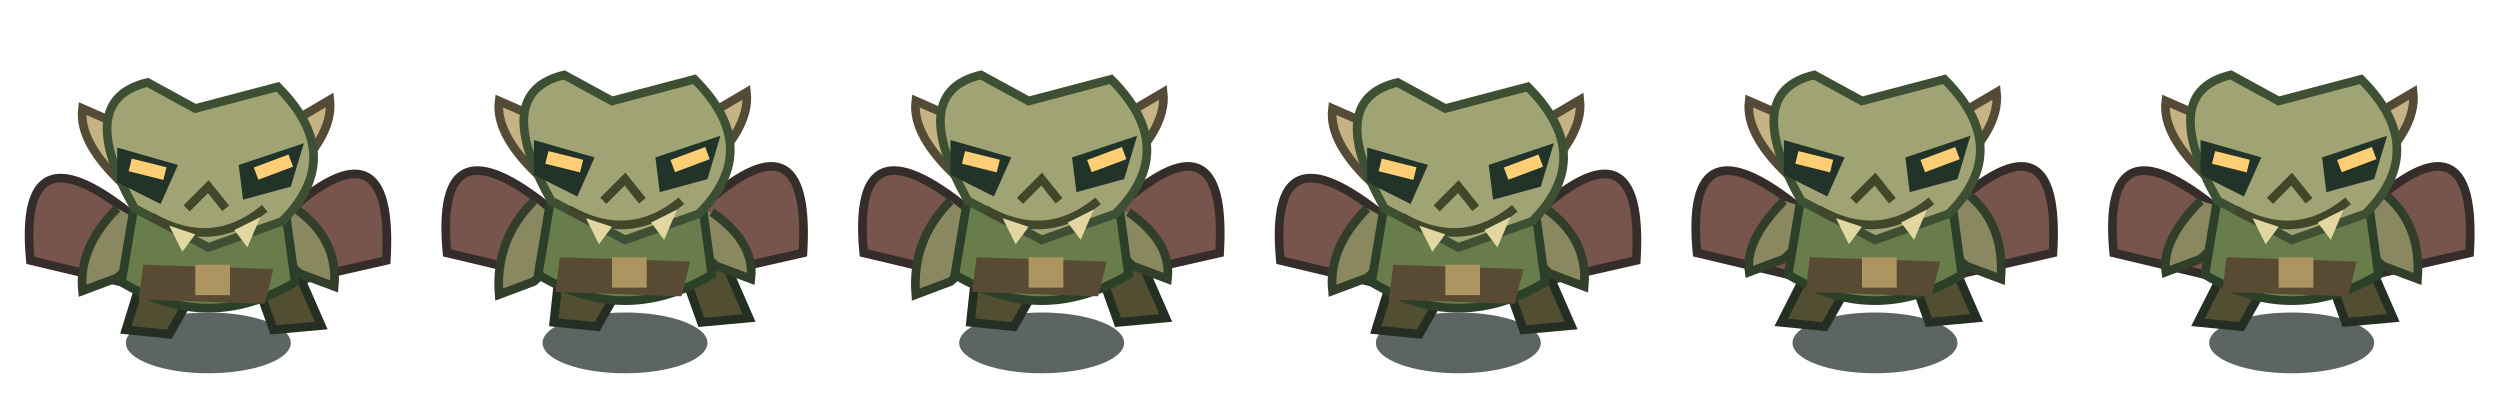
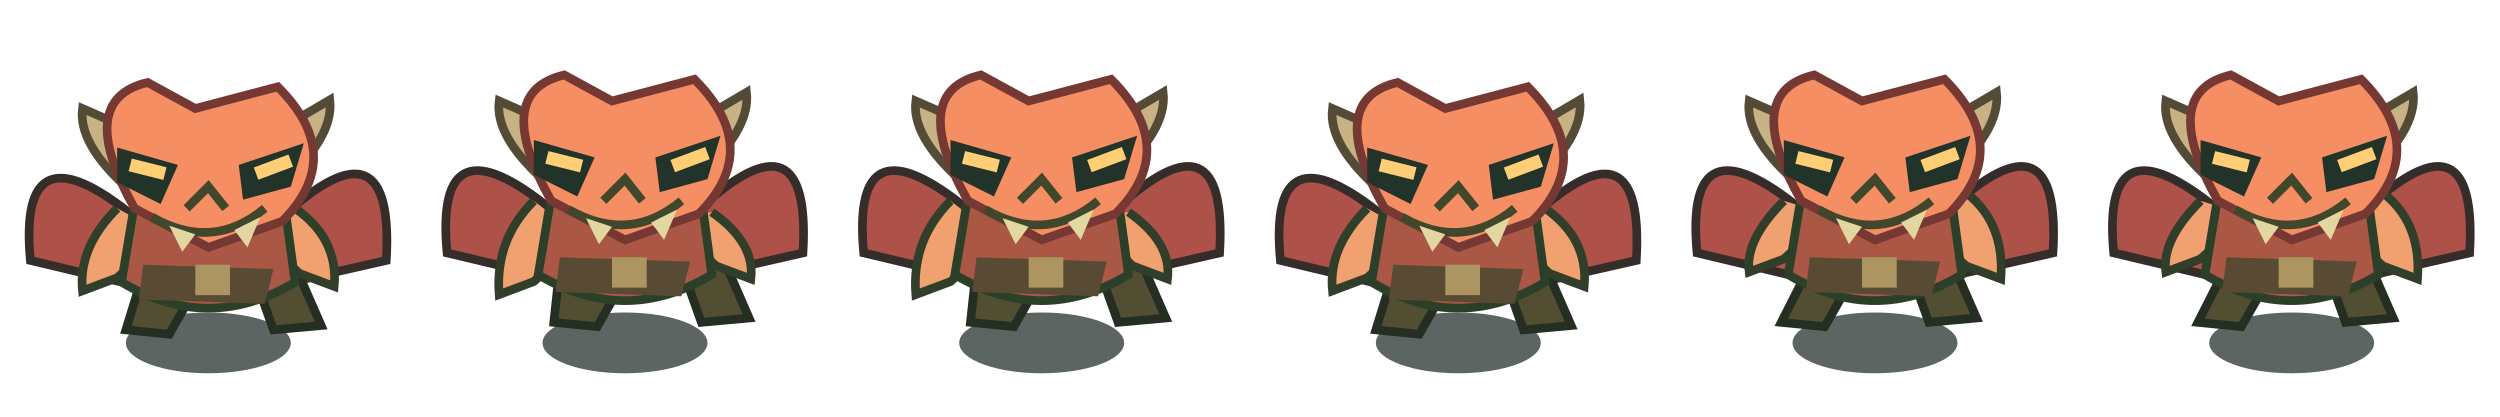
<svg xmlns="http://www.w3.org/2000/svg" width="576" height="96" viewBox="0 0 576 96">
  <g transform="translate(0 0)">
    <ellipse cx="48" cy="79" rx="19" ry="7" fill="#04120e" opacity=".65" />
    <g transform="translate(0 0)">
-       <path d="M31 50Q4 28 7 60L28 65M65 50Q91 26 89 60L67 65" fill="#77554d" stroke="#342d2a" stroke-width="2" />
+       <path d="M31 50Q4 28 7 60L28 65M65 50Q91 26 89 60L67 65" fill="#ae5148" stroke="#342d2a" stroke-width="2" />
      <path d="M29 43Q18 33 19 25L35 32M64 43Q77 32 76 23L59 33" fill="#c7b283" stroke="#544b37" stroke-width="2" />
      <path d="M33 63l-4 13 10 1 8 -14m11 -1 5 14 11 -1 -7 -16" fill="#514e32" stroke="#252e22" stroke-width="2" />
-       <path d="M27 48Q18 57 19 67l8 -3 11 -10m30 -6q10 7 9 18l-8 -3 -12 -11" fill="#8a8861" stroke="#303e2a" stroke-width="2" />
-       <path d="M32 41Q48 33 65 43L68 65Q48 77 28 65Z" fill="#697c4b" stroke="#2c4029" stroke-width="2" />
-       <path d="M31 48Q17 23 34 19L45 25 64 20Q80 36 65 51L48 57Z" fill="#a0a475" stroke="#3e5034" stroke-width="2" />
+       <path d="M27 48Q18 57 19 67l8 -3 11 -10m30 -6q10 7 9 18l-8 -3 -12 -11" fill="#f0a16f" stroke="#303e2a" stroke-width="2" />
+       <path d="M32 41Q48 33 65 43L68 65Q48 77 28 65Z" fill="#aa5745" stroke="#2c4029" stroke-width="2" />
+       <path d="M31 48Q17 23 34 19L45 25 64 20Q80 36 65 51L48 57Z" fill="#f58e63" stroke="#753832" stroke-width="2" />
      <path d="M27 34l14 4 -4 9 -10 -5m28 -4 15 -5 -3 10 -11 3" fill="#223329" />
      <path d="M30 38l8 2m21 0 8 -3" stroke="#ffce75" stroke-width="3" />
      <path d="M43 48l5 -5 4 5m-17 2q14 8 26 -2" fill="none" stroke="#41472b" stroke-width="2" />
      <path d="M39 52l3 6 3 -4m9 -1 3 4 3 -7" fill="#e2d7a1" />
      <path d="M33 61l30 1 -2 8 -29 -1z" fill="#594a33" />
      <path d="M45 61h8v7h-8z" fill="#ac9561" />
    </g>
  </g>
  <g transform="translate(96 0)">
    <ellipse cx="48" cy="79" rx="19" ry="7" fill="#04120e" opacity=".65" />
    <g transform="translate(0 -1.732051)">
-       <path d="M31 50Q4 28 7 60L28 65M65 50Q91 26 89 60L67 65" fill="#77554d" stroke="#342d2a" stroke-width="2" />
+       <path d="M31 50Q4 28 7 60L28 65M65 50Q91 26 89 60L67 65" fill="#ae5148" stroke="#342d2a" stroke-width="2" />
      <path d="M29 43Q18 33 19 25L35 32M64 43Q77 32 76 23L59 33" fill="#c7b283" stroke="#544b37" stroke-width="2" />
      <path d="M33 63l-1.402 13 10 1 8 -14m11 -1 5 14 11 -1 -7 -16" fill="#514e32" stroke="#252e22" stroke-width="2" />
-       <path d="M27 48Q18 57 19 69.598l8 -3 11 -10m30 -6q10 7 9 15.402l-8 -3 -12 -11" fill="#8a8861" stroke="#303e2a" stroke-width="2" />
-       <path d="M32 41Q48 33 65 43L68 65Q48 77 28 65Z" fill="#697c4b" stroke="#2c4029" stroke-width="2" />
-       <path d="M31 48Q17 23 34 19L45 25 64 20Q80 36 65 51L48 57Z" fill="#a0a475" stroke="#3e5034" stroke-width="2" />
+       <path d="M27 48Q18 57 19 69.598l8 -3 11 -10m30 -6q10 7 9 15.402l-8 -3 -12 -11" fill="#f0a16f" stroke="#303e2a" stroke-width="2" />
+       <path d="M32 41Q48 33 65 43L68 65Q48 77 28 65Z" fill="#aa5745" stroke="#2c4029" stroke-width="2" />
+       <path d="M31 48Q17 23 34 19L45 25 64 20Q80 36 65 51L48 57Z" fill="#f58e63" stroke="#753832" stroke-width="2" />
      <path d="M27 34l14 4 -4 9 -10 -5m28 -4 15 -5 -3 10 -11 3" fill="#223329" />
      <path d="M30 38l8 2m21 0 8 -3" stroke="#ffce75" stroke-width="3" />
      <path d="M43 48l5 -5 4 5m-17 2q14 8 26 -2" fill="none" stroke="#41472b" stroke-width="2" />
      <path d="M39 52l3 6 3 -4m9 -1 3 4 3 -7" fill="#e2d7a1" />
      <path d="M33 61l30 1 -2 8 -29 -1z" fill="#594a33" />
      <path d="M45 61h8v7h-8z" fill="#ac9561" />
    </g>
  </g>
  <g transform="translate(192 0)">
    <ellipse cx="48" cy="79" rx="19" ry="7" fill="#04120e" opacity=".65" />
    <g transform="translate(0 -1.732051)">
-       <path d="M31 50Q4 28 7 60L28 65M65 50Q91 26 89 60L67 65" fill="#77554d" stroke="#342d2a" stroke-width="2" />
+       <path d="M31 50Q4 28 7 60L28 65M65 50Q91 26 89 60L67 65" fill="#ae5148" stroke="#342d2a" stroke-width="2" />
      <path d="M29 43Q18 33 19 25L35 32M64 43Q77 32 76 23L59 33" fill="#c7b283" stroke="#544b37" stroke-width="2" />
      <path d="M33 63l-1.402 13 10 1 8 -14m11 -1 5 14 11 -1 -7 -16" fill="#514e32" stroke="#252e22" stroke-width="2" />
-       <path d="M27 48Q18 57 19 69.598l8 -3 11 -10m30 -6q10 7 9 15.402l-8 -3 -12 -11" fill="#8a8861" stroke="#303e2a" stroke-width="2" />
-       <path d="M32 41Q48 33 65 43L68 65Q48 77 28 65Z" fill="#697c4b" stroke="#2c4029" stroke-width="2" />
-       <path d="M31 48Q17 23 34 19L45 25 64 20Q80 36 65 51L48 57Z" fill="#a0a475" stroke="#3e5034" stroke-width="2" />
+       <path d="M27 48Q18 57 19 69.598l8 -3 11 -10m30 -6q10 7 9 15.402l-8 -3 -12 -11" fill="#f0a16f" stroke="#303e2a" stroke-width="2" />
+       <path d="M32 41Q48 33 65 43L68 65Q48 77 28 65Z" fill="#aa5745" stroke="#2c4029" stroke-width="2" />
+       <path d="M31 48Q17 23 34 19L45 25 64 20Q80 36 65 51L48 57Z" fill="#f58e63" stroke="#753832" stroke-width="2" />
      <path d="M27 34l14 4 -4 9 -10 -5m28 -4 15 -5 -3 10 -11 3" fill="#223329" />
      <path d="M30 38l8 2m21 0 8 -3" stroke="#ffce75" stroke-width="3" />
      <path d="M43 48l5 -5 4 5m-17 2q14 8 26 -2" fill="none" stroke="#41472b" stroke-width="2" />
      <path d="M39 52l3 6 3 -4m9 -1 3 4 3 -7" fill="#e2d7a1" />
      <path d="M33 61l30 1 -2 8 -29 -1z" fill="#594a33" />
      <path d="M45 61h8v7h-8z" fill="#ac9561" />
    </g>
  </g>
  <g transform="translate(288 0)">
    <ellipse cx="48" cy="79" rx="19" ry="7" fill="#04120e" opacity=".65" />
    <g transform="translate(0 -2.4492935982947064e-16)">
-       <path d="M31 50Q4 28 7 60L28 65M65 50Q91 26 89 60L67 65" fill="#77554d" stroke="#342d2a" stroke-width="2" />
+       <path d="M31 50Q4 28 7 60L28 65M65 50Q91 26 89 60L67 65" fill="#ae5148" stroke="#342d2a" stroke-width="2" />
      <path d="M29 43Q18 33 19 25L35 32M64 43Q77 32 76 23L59 33" fill="#c7b283" stroke="#544b37" stroke-width="2" />
      <path d="M33 63l-4 13 10 1 8 -14m11 -1 5 14 11 -1 -7 -16" fill="#514e32" stroke="#252e22" stroke-width="2" />
-       <path d="M27 48Q18 57 19 67l8 -3 11 -10m30 -6q10 7 9 18l-8 -3 -12 -11" fill="#8a8861" stroke="#303e2a" stroke-width="2" />
-       <path d="M32 41Q48 33 65 43L68 65Q48 77 28 65Z" fill="#697c4b" stroke="#2c4029" stroke-width="2" />
-       <path d="M31 48Q17 23 34 19L45 25 64 20Q80 36 65 51L48 57Z" fill="#a0a475" stroke="#3e5034" stroke-width="2" />
+       <path d="M27 48Q18 57 19 67l8 -3 11 -10m30 -6q10 7 9 18l-8 -3 -12 -11" fill="#f0a16f" stroke="#303e2a" stroke-width="2" />
+       <path d="M32 41Q48 33 65 43L68 65Q48 77 28 65Z" fill="#aa5745" stroke="#2c4029" stroke-width="2" />
+       <path d="M31 48Q17 23 34 19L45 25 64 20Q80 36 65 51L48 57Z" fill="#f58e63" stroke="#753832" stroke-width="2" />
      <path d="M27 34l14 4 -4 9 -10 -5m28 -4 15 -5 -3 10 -11 3" fill="#223329" />
      <path d="M30 38l8 2m21 0 8 -3" stroke="#ffce75" stroke-width="3" />
      <path d="M43 48l5 -5 4 5m-17 2q14 8 26 -2" fill="none" stroke="#41472b" stroke-width="2" />
      <path d="M39 52l3 6 3 -4m9 -1 3 4 3 -7" fill="#e2d7a1" />
      <path d="M33 61l30 1 -2 8 -29 -1z" fill="#594a33" />
      <path d="M45 61h8v7h-8z" fill="#ac9561" />
    </g>
  </g>
  <g transform="translate(384 0)">
    <ellipse cx="48" cy="79" rx="19" ry="7" fill="#04120e" opacity=".65" />
    <g transform="translate(0 -1.732051)">
-       <path d="M31 50Q4 28 7 60L28 65M65 50Q91 26 89 60L67 65" fill="#77554d" stroke="#342d2a" stroke-width="2" />
+       <path d="M31 50Q4 28 7 60L28 65M65 50Q91 26 89 60L67 65" fill="#ae5148" stroke="#342d2a" stroke-width="2" />
      <path d="M29 43Q18 33 19 25L35 32M64 43Q77 32 76 23L59 33" fill="#c7b283" stroke="#544b37" stroke-width="2" />
      <path d="M33 63l-6.598 13 10 1 8 -14m11 -1 5 14 11 -1 -7 -16" fill="#514e32" stroke="#252e22" stroke-width="2" />
-       <path d="M27 48Q18 57 19 64.402l8 -3 11 -10m30 -6q10 7 9 20.598l-8 -3 -12 -11" fill="#8a8861" stroke="#303e2a" stroke-width="2" />
-       <path d="M32 41Q48 33 65 43L68 65Q48 77 28 65Z" fill="#697c4b" stroke="#2c4029" stroke-width="2" />
-       <path d="M31 48Q17 23 34 19L45 25 64 20Q80 36 65 51L48 57Z" fill="#a0a475" stroke="#3e5034" stroke-width="2" />
+       <path d="M27 48Q18 57 19 64.402l8 -3 11 -10m30 -6q10 7 9 20.598l-8 -3 -12 -11" fill="#f0a16f" stroke="#303e2a" stroke-width="2" />
+       <path d="M32 41Q48 33 65 43L68 65Q48 77 28 65Z" fill="#aa5745" stroke="#2c4029" stroke-width="2" />
+       <path d="M31 48Q17 23 34 19L45 25 64 20Q80 36 65 51L48 57Z" fill="#f58e63" stroke="#753832" stroke-width="2" />
      <path d="M27 34l14 4 -4 9 -10 -5m28 -4 15 -5 -3 10 -11 3" fill="#223329" />
      <path d="M30 38l8 2m21 0 8 -3" stroke="#ffce75" stroke-width="3" />
      <path d="M43 48l5 -5 4 5m-17 2q14 8 26 -2" fill="none" stroke="#41472b" stroke-width="2" />
      <path d="M39 52l3 6 3 -4m9 -1 3 4 3 -7" fill="#e2d7a1" />
      <path d="M33 61l30 1 -2 8 -29 -1z" fill="#594a33" />
      <path d="M45 61h8v7h-8z" fill="#ac9561" />
    </g>
  </g>
  <g transform="translate(480 0)">
    <ellipse cx="48" cy="79" rx="19" ry="7" fill="#04120e" opacity=".65" />
    <g transform="translate(0 -1.732051)">
-       <path d="M31 50Q4 28 7 60L28 65M65 50Q91 26 89 60L67 65" fill="#77554d" stroke="#342d2a" stroke-width="2" />
+       <path d="M31 50Q4 28 7 60L28 65M65 50Q91 26 89 60L67 65" fill="#ae5148" stroke="#342d2a" stroke-width="2" />
      <path d="M29 43Q18 33 19 25L35 32M64 43Q77 32 76 23L59 33" fill="#c7b283" stroke="#544b37" stroke-width="2" />
      <path d="M33 63l-6.598 13 10 1 8 -14m11 -1 5 14 11 -1 -7 -16" fill="#514e32" stroke="#252e22" stroke-width="2" />
-       <path d="M27 48Q18 57 19 64.402l8 -3 11 -10m30 -6q10 7 9 20.598l-8 -3 -12 -11" fill="#8a8861" stroke="#303e2a" stroke-width="2" />
-       <path d="M32 41Q48 33 65 43L68 65Q48 77 28 65Z" fill="#697c4b" stroke="#2c4029" stroke-width="2" />
-       <path d="M31 48Q17 23 34 19L45 25 64 20Q80 36 65 51L48 57Z" fill="#a0a475" stroke="#3e5034" stroke-width="2" />
+       <path d="M27 48Q18 57 19 64.402l8 -3 11 -10m30 -6q10 7 9 20.598l-8 -3 -12 -11" fill="#f0a16f" stroke="#303e2a" stroke-width="2" />
+       <path d="M32 41Q48 33 65 43L68 65Q48 77 28 65Z" fill="#aa5745" stroke="#2c4029" stroke-width="2" />
+       <path d="M31 48Q17 23 34 19L45 25 64 20Q80 36 65 51L48 57Z" fill="#f58e63" stroke="#753832" stroke-width="2" />
      <path d="M27 34l14 4 -4 9 -10 -5m28 -4 15 -5 -3 10 -11 3" fill="#223329" />
      <path d="M30 38l8 2m21 0 8 -3" stroke="#ffce75" stroke-width="3" />
      <path d="M43 48l5 -5 4 5m-17 2q14 8 26 -2" fill="none" stroke="#41472b" stroke-width="2" />
      <path d="M39 52l3 6 3 -4m9 -1 3 4 3 -7" fill="#e2d7a1" />
      <path d="M33 61l30 1 -2 8 -29 -1z" fill="#594a33" />
      <path d="M45 61h8v7h-8z" fill="#ac9561" />
    </g>
  </g>
</svg>
